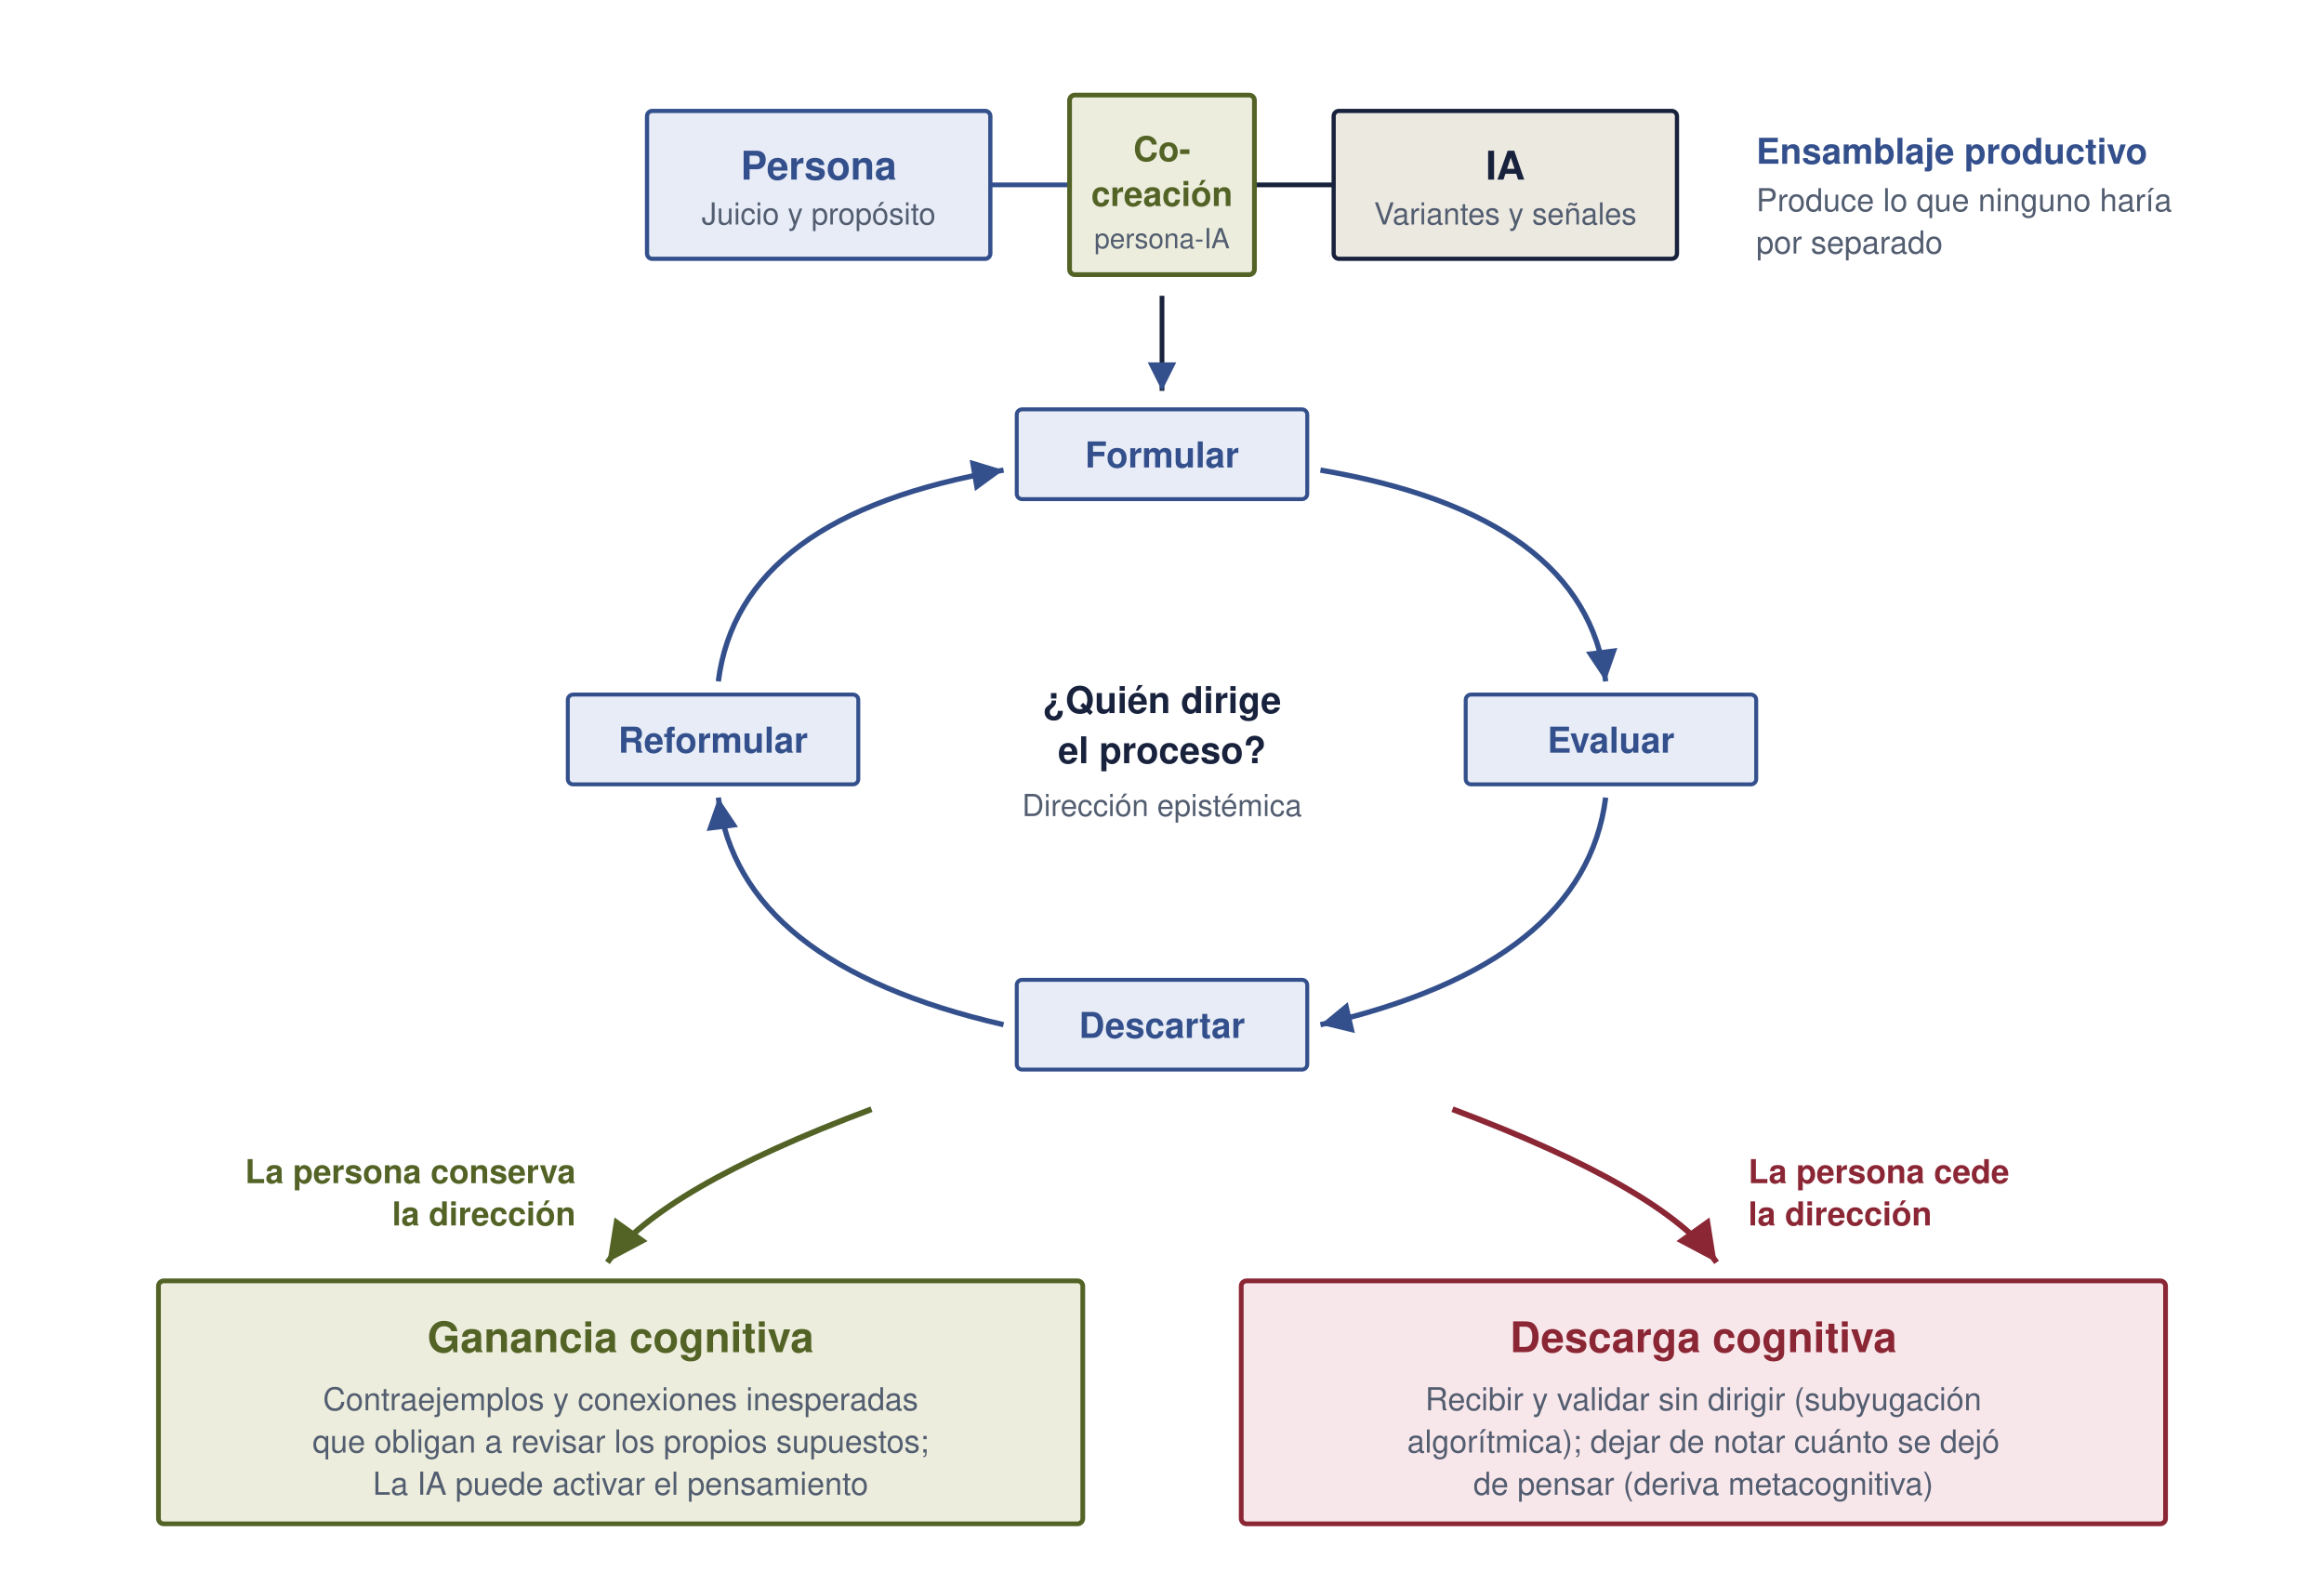
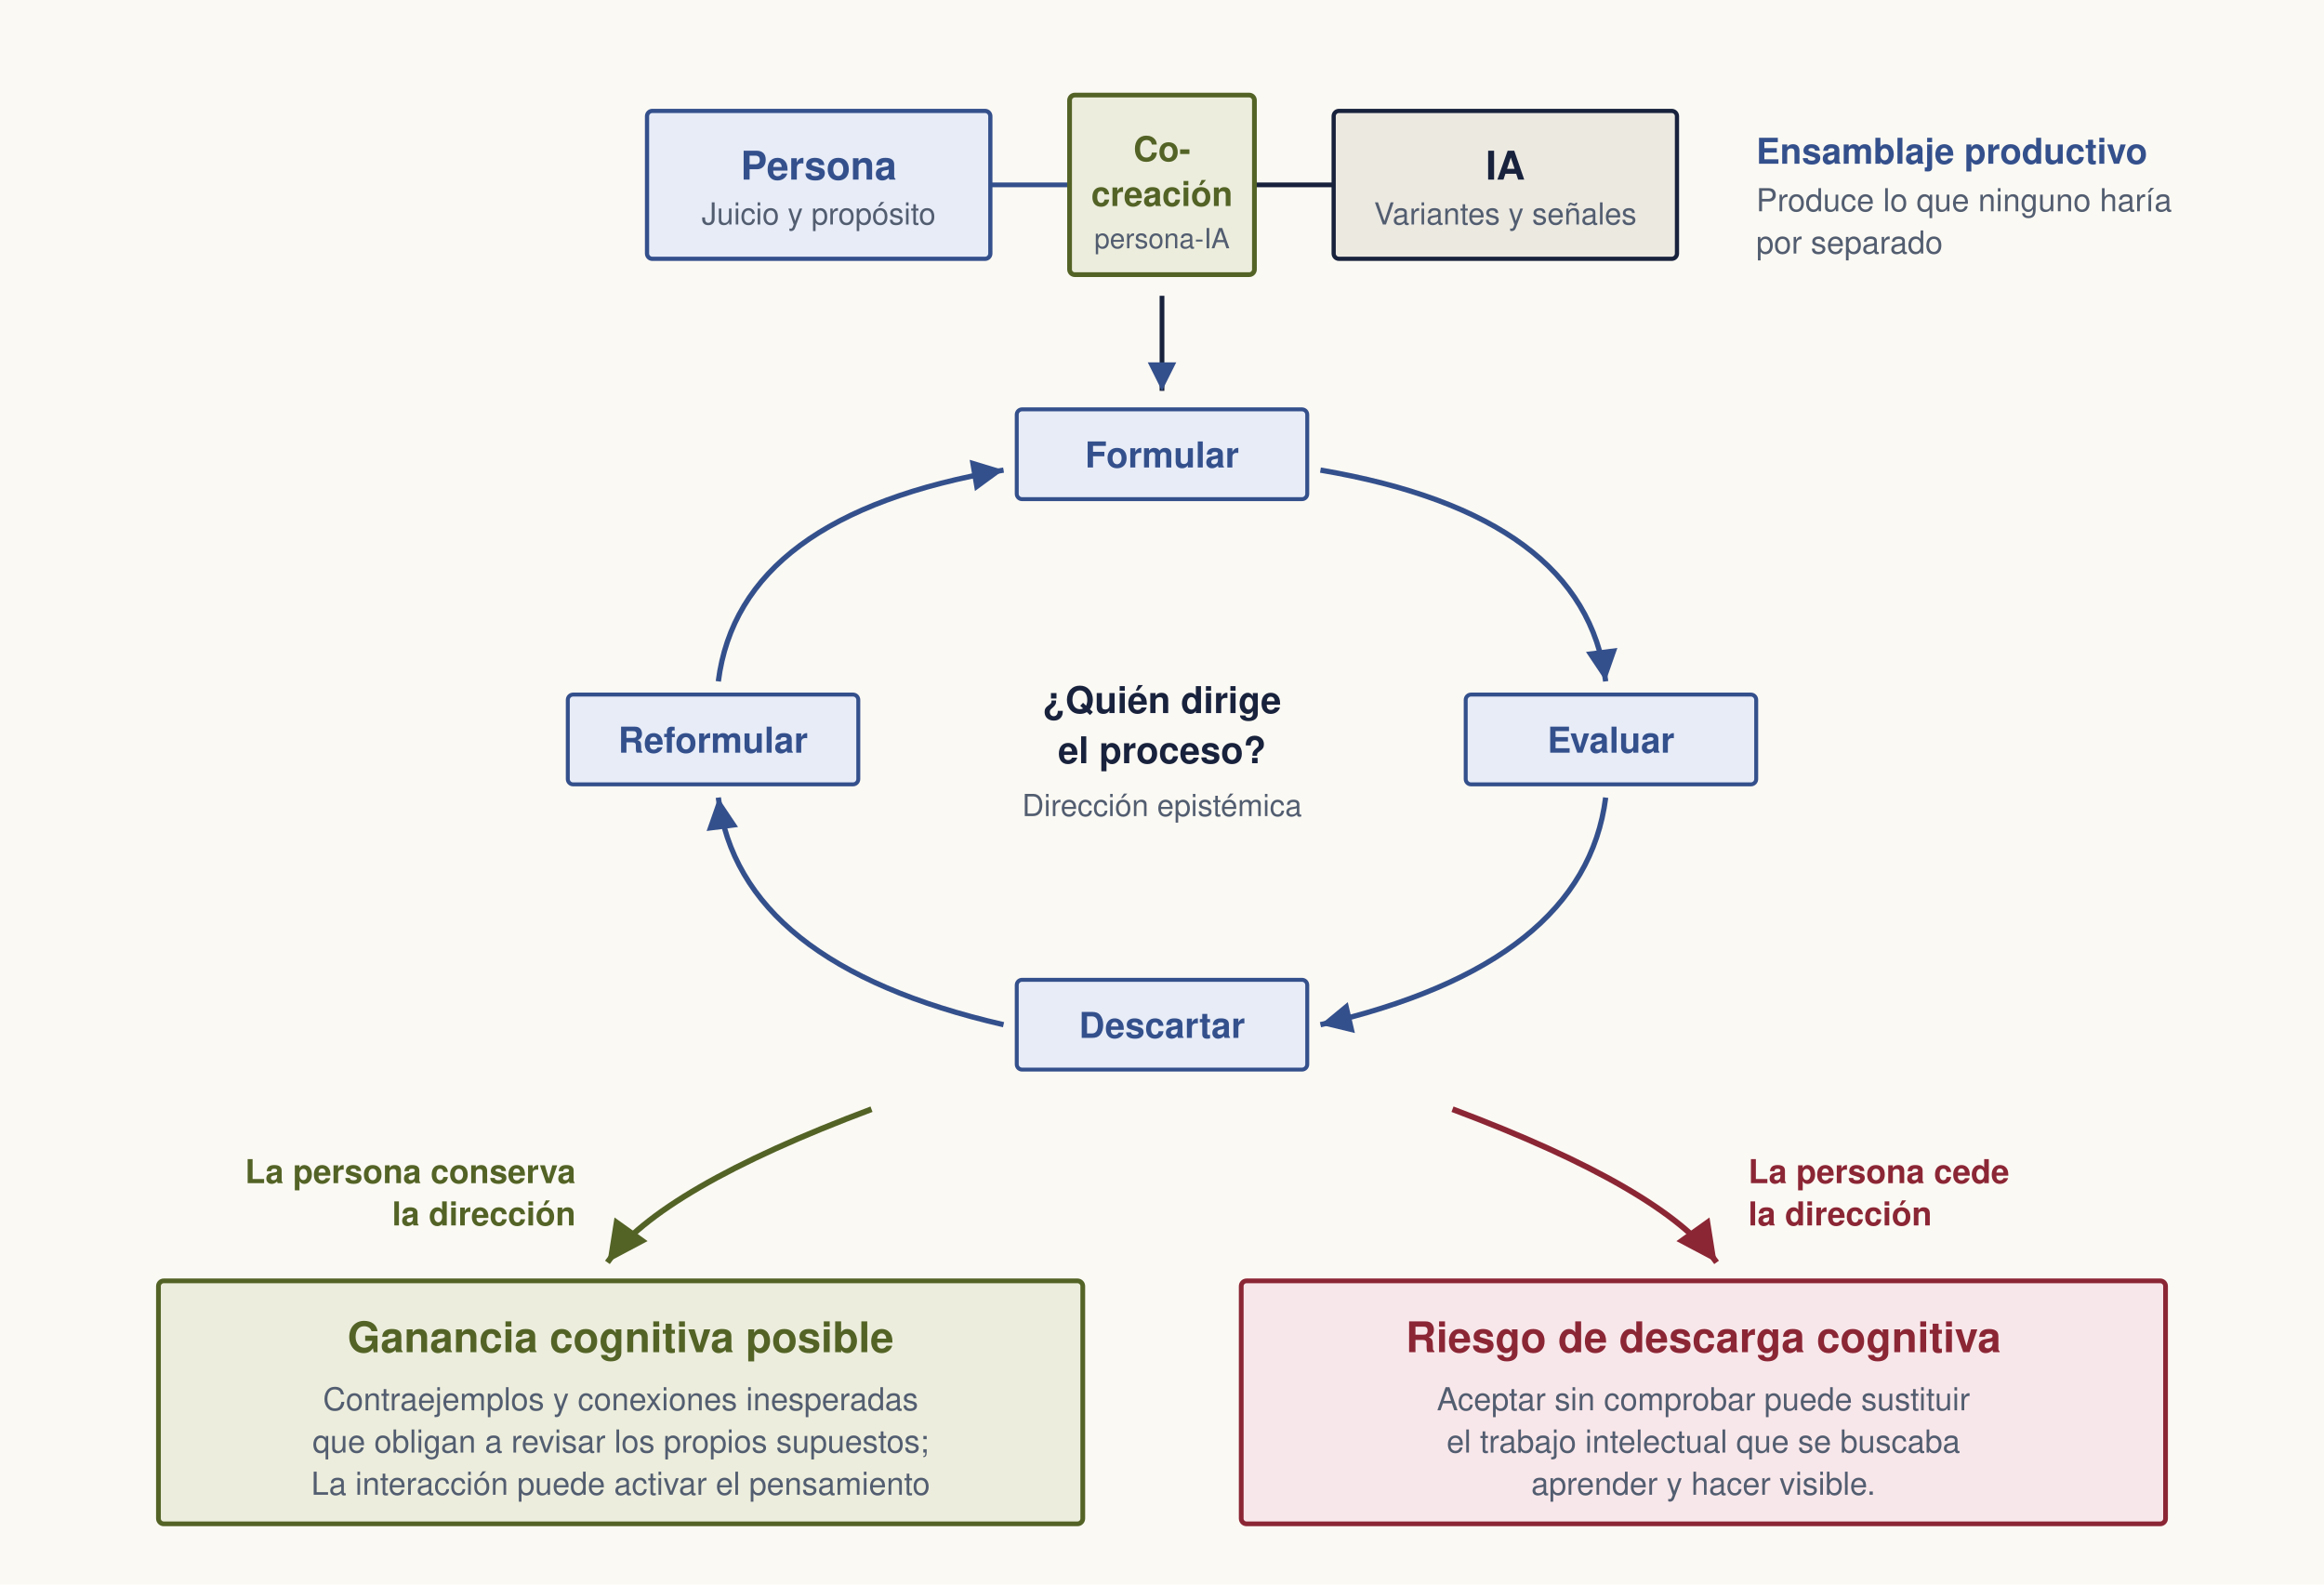
<svg xmlns="http://www.w3.org/2000/svg" viewBox="0 0 880 600" role="img" aria-labelledby="titulo desc">
  <style>
    /* === TOKENS GRÁFICOS — ver figuras/TOKENS-GRAFICOS.md === */
    .tk-font { font-family: 'Archivo Narrow', Helvetica, Arial, sans-serif; }
    .f-ink { fill:#18223c; } .f-muted { fill:#525d70; }
    .f-primary { fill:#34508c; } .f-good { fill:#536326; } .f-risk { fill:#8b2635; }
    .bg-primary { fill:#e7ecf7; } .bg-good { fill:#ECEDDC; } .bg-risk { fill:#f8e7ea; }
-     .bg-neutral { fill:#ece9e1; } .bg-warn { fill:#f4e6d8; }
+     .bg-canvas { fill:#fbf9f3; } .bg-neutral { fill:#ece9e1; } .bg-warn { fill:#f4e6d8; }
    .st-primary { stroke:#34508c; } .st-good { stroke:#536326; } .st-risk { stroke:#8b2635; }
    .st-warn { stroke:#914411; } .st-axis { stroke:#18223c; }
  </style>
  <defs>
    <marker id="flechaCiclo" markerWidth="9" markerHeight="9" refX="6" refY="3" orient="auto">
      <path d="M0,0 L6,3 L0,6 Z" fill="#34508c" />
    </marker>
    <marker id="flechaGood" markerWidth="10" markerHeight="10" refX="7" refY="3.5" orient="auto">
      <path d="M0,0 L7,3.5 L0,7 Z" fill="#536326" />
    </marker>
    <marker id="flechaRisk" markerWidth="10" markerHeight="10" refX="7" refY="3.5" orient="auto">
      <path d="M0,0 L7,3.5 L0,7 Z" fill="#8b2635" />
    </marker>
  </defs>
+   <rect width="880" height="600" class="bg-canvas" />
  <g class="tk-font">
    <rect x="245" y="42" width="130" height="56" rx="2" class="bg-primary st-primary" stroke-width="1.6" />
    <text x="310" y="68" text-anchor="middle" font-size="15" font-weight="bold" class="f-primary">Persona</text>
    <text x="310" y="85" text-anchor="middle" font-size="11.5" class="f-muted">Juicio y propósito</text>
    <rect x="505" y="42" width="130" height="56" rx="2" class="bg-neutral st-axis" stroke-width="1.6" />
    <text x="570" y="68" text-anchor="middle" font-size="15" font-weight="bold" class="f-ink">IA</text>
    <text x="570" y="85" text-anchor="middle" font-size="11.5" class="f-muted">Variantes y señales</text>
    <line x1="375" y1="70" x2="405" y2="70" class="st-primary" stroke-width="1.8" />
    <line x1="505" y1="70" x2="475" y2="70" class="st-axis" stroke-width="1.8" />
    <rect x="405" y="36" width="70" height="68" rx="2" class="bg-good st-good" stroke-width="1.8" />
    <text x="440" y="61" text-anchor="middle" font-size="13" font-weight="bold" class="f-good">Co-</text>
    <text x="440" y="78" text-anchor="middle" font-size="13" font-weight="bold" class="f-good">creación</text>
    <text x="440" y="94" text-anchor="middle" font-size="10.5" class="f-muted">persona-IA</text>
    <text x="665" y="62" font-size="13.5" font-weight="bold" class="f-primary">Ensamblaje productivo</text>
    <text x="665" y="80" font-size="12" class="f-muted">Produce lo que ninguno haría</text>
    <text x="665" y="96" font-size="12" class="f-muted">por separado</text>
    <line x1="440" y1="112" x2="440" y2="148" class="st-axis" stroke-width="1.8" marker-end="url(#flechaCiclo)" />
    <g>
      <rect x="385" y="155" width="110" height="34" rx="2" class="bg-primary st-primary" stroke-width="1.5" />
      <text x="440" y="177" text-anchor="middle" font-size="13.5" font-weight="bold" class="f-primary">Formular</text>
      <rect x="555" y="263" width="110" height="34" rx="2" class="bg-primary st-primary" stroke-width="1.5" />
      <text x="610" y="285" text-anchor="middle" font-size="13.5" font-weight="bold" class="f-primary">Evaluar</text>
      <rect x="385" y="371" width="110" height="34" rx="2" class="bg-primary st-primary" stroke-width="1.5" />
      <text x="440" y="393" text-anchor="middle" font-size="13.5" font-weight="bold" class="f-primary">Descartar</text>
      <rect x="215" y="263" width="110" height="34" rx="2" class="bg-primary st-primary" stroke-width="1.5" />
      <text x="270" y="285" text-anchor="middle" font-size="13.5" font-weight="bold" class="f-primary">Reformular</text>
      <path d="M 500 178 Q 600 195 608 258" fill="none" class="st-primary" stroke-width="2" marker-end="url(#flechaCiclo)" />
      <path d="M 608 302 Q 600 365 500 388" fill="none" class="st-primary" stroke-width="2" marker-end="url(#flechaCiclo)" />
      <path d="M 380 388 Q 280 365 272 302" fill="none" class="st-primary" stroke-width="2" marker-end="url(#flechaCiclo)" />
      <path d="M 272 258 Q 280 195 380 178" fill="none" class="st-primary" stroke-width="2" marker-end="url(#flechaCiclo)" />
    </g>
    <text x="440" y="270" text-anchor="middle" font-size="14" font-weight="bold" class="f-ink">¿Quién dirige</text>
    <text x="440" y="289" text-anchor="middle" font-size="14" font-weight="bold" class="f-ink">el proceso?</text>
    <text x="440" y="309" text-anchor="middle" font-size="11.5" class="f-muted">Dirección epistémica</text>
    <path d="M 330 420 Q 250 450 230 478" fill="none" class="st-good" stroke-width="2.2" marker-end="url(#flechaGood)" />
    <text x="218" y="448" text-anchor="end" font-size="12.5" font-weight="bold" class="f-good">La persona conserva</text>
    <text x="218" y="464" text-anchor="end" font-size="12.5" font-weight="bold" class="f-good">la dirección</text>
    <rect x="60" y="485" width="350" height="92" rx="2" class="bg-good st-good" stroke-width="1.8" />
-     <text x="235" y="512" text-anchor="middle" font-size="16" font-weight="bold" class="f-good">Ganancia cognitiva</text>
+     <text x="235" y="512" text-anchor="middle" font-size="16" font-weight="bold" class="f-good">Ganancia cognitiva posible</text>
    <text x="235" y="534" text-anchor="middle" font-size="12" class="f-muted">Contraejemplos y conexiones inesperadas</text>
    <text x="235" y="550" text-anchor="middle" font-size="12" class="f-muted">que obligan a revisar los propios supuestos;</text>
-     <text x="235" y="566" text-anchor="middle" font-size="12" class="f-muted">La IA puede activar el pensamiento</text>
+     <text x="235" y="566" text-anchor="middle" font-size="12" class="f-muted">La interacción puede activar el pensamiento</text>
    <path d="M 550 420 Q 630 450 650 478" fill="none" class="st-risk" stroke-width="2.2" marker-end="url(#flechaRisk)" />
    <text x="662" y="448" font-size="12.5" font-weight="bold" class="f-risk">La persona cede</text>
    <text x="662" y="464" font-size="12.5" font-weight="bold" class="f-risk">la dirección</text>
    <rect x="470" y="485" width="350" height="92" rx="2" class="bg-risk st-risk" stroke-width="1.8" />
-     <text x="645" y="512" text-anchor="middle" font-size="16" font-weight="bold" class="f-risk">Descarga cognitiva</text>
-     <text x="645" y="534" text-anchor="middle" font-size="12" class="f-muted">Recibir y validar sin dirigir (subyugación</text>
-     <text x="645" y="550" text-anchor="middle" font-size="12" class="f-muted">algorítmica); dejar de notar cuánto se dejó</text>
-     <text x="645" y="566" text-anchor="middle" font-size="12" class="f-muted">de pensar (deriva metacognitiva)</text>
+     <text x="645" y="512" text-anchor="middle" font-size="16" font-weight="bold" class="f-risk">Riesgo de descarga cognitiva</text>
+     <text x="645" y="534" text-anchor="middle" font-size="12" class="f-muted">Aceptar sin comprobar puede sustituir</text>
+     <text x="645" y="550" text-anchor="middle" font-size="12" class="f-muted">el trabajo intelectual que se buscaba</text>
+     <text x="645" y="566" text-anchor="middle" font-size="12" class="f-muted">aprender y hacer visible.</text>
  </g>
</svg>
